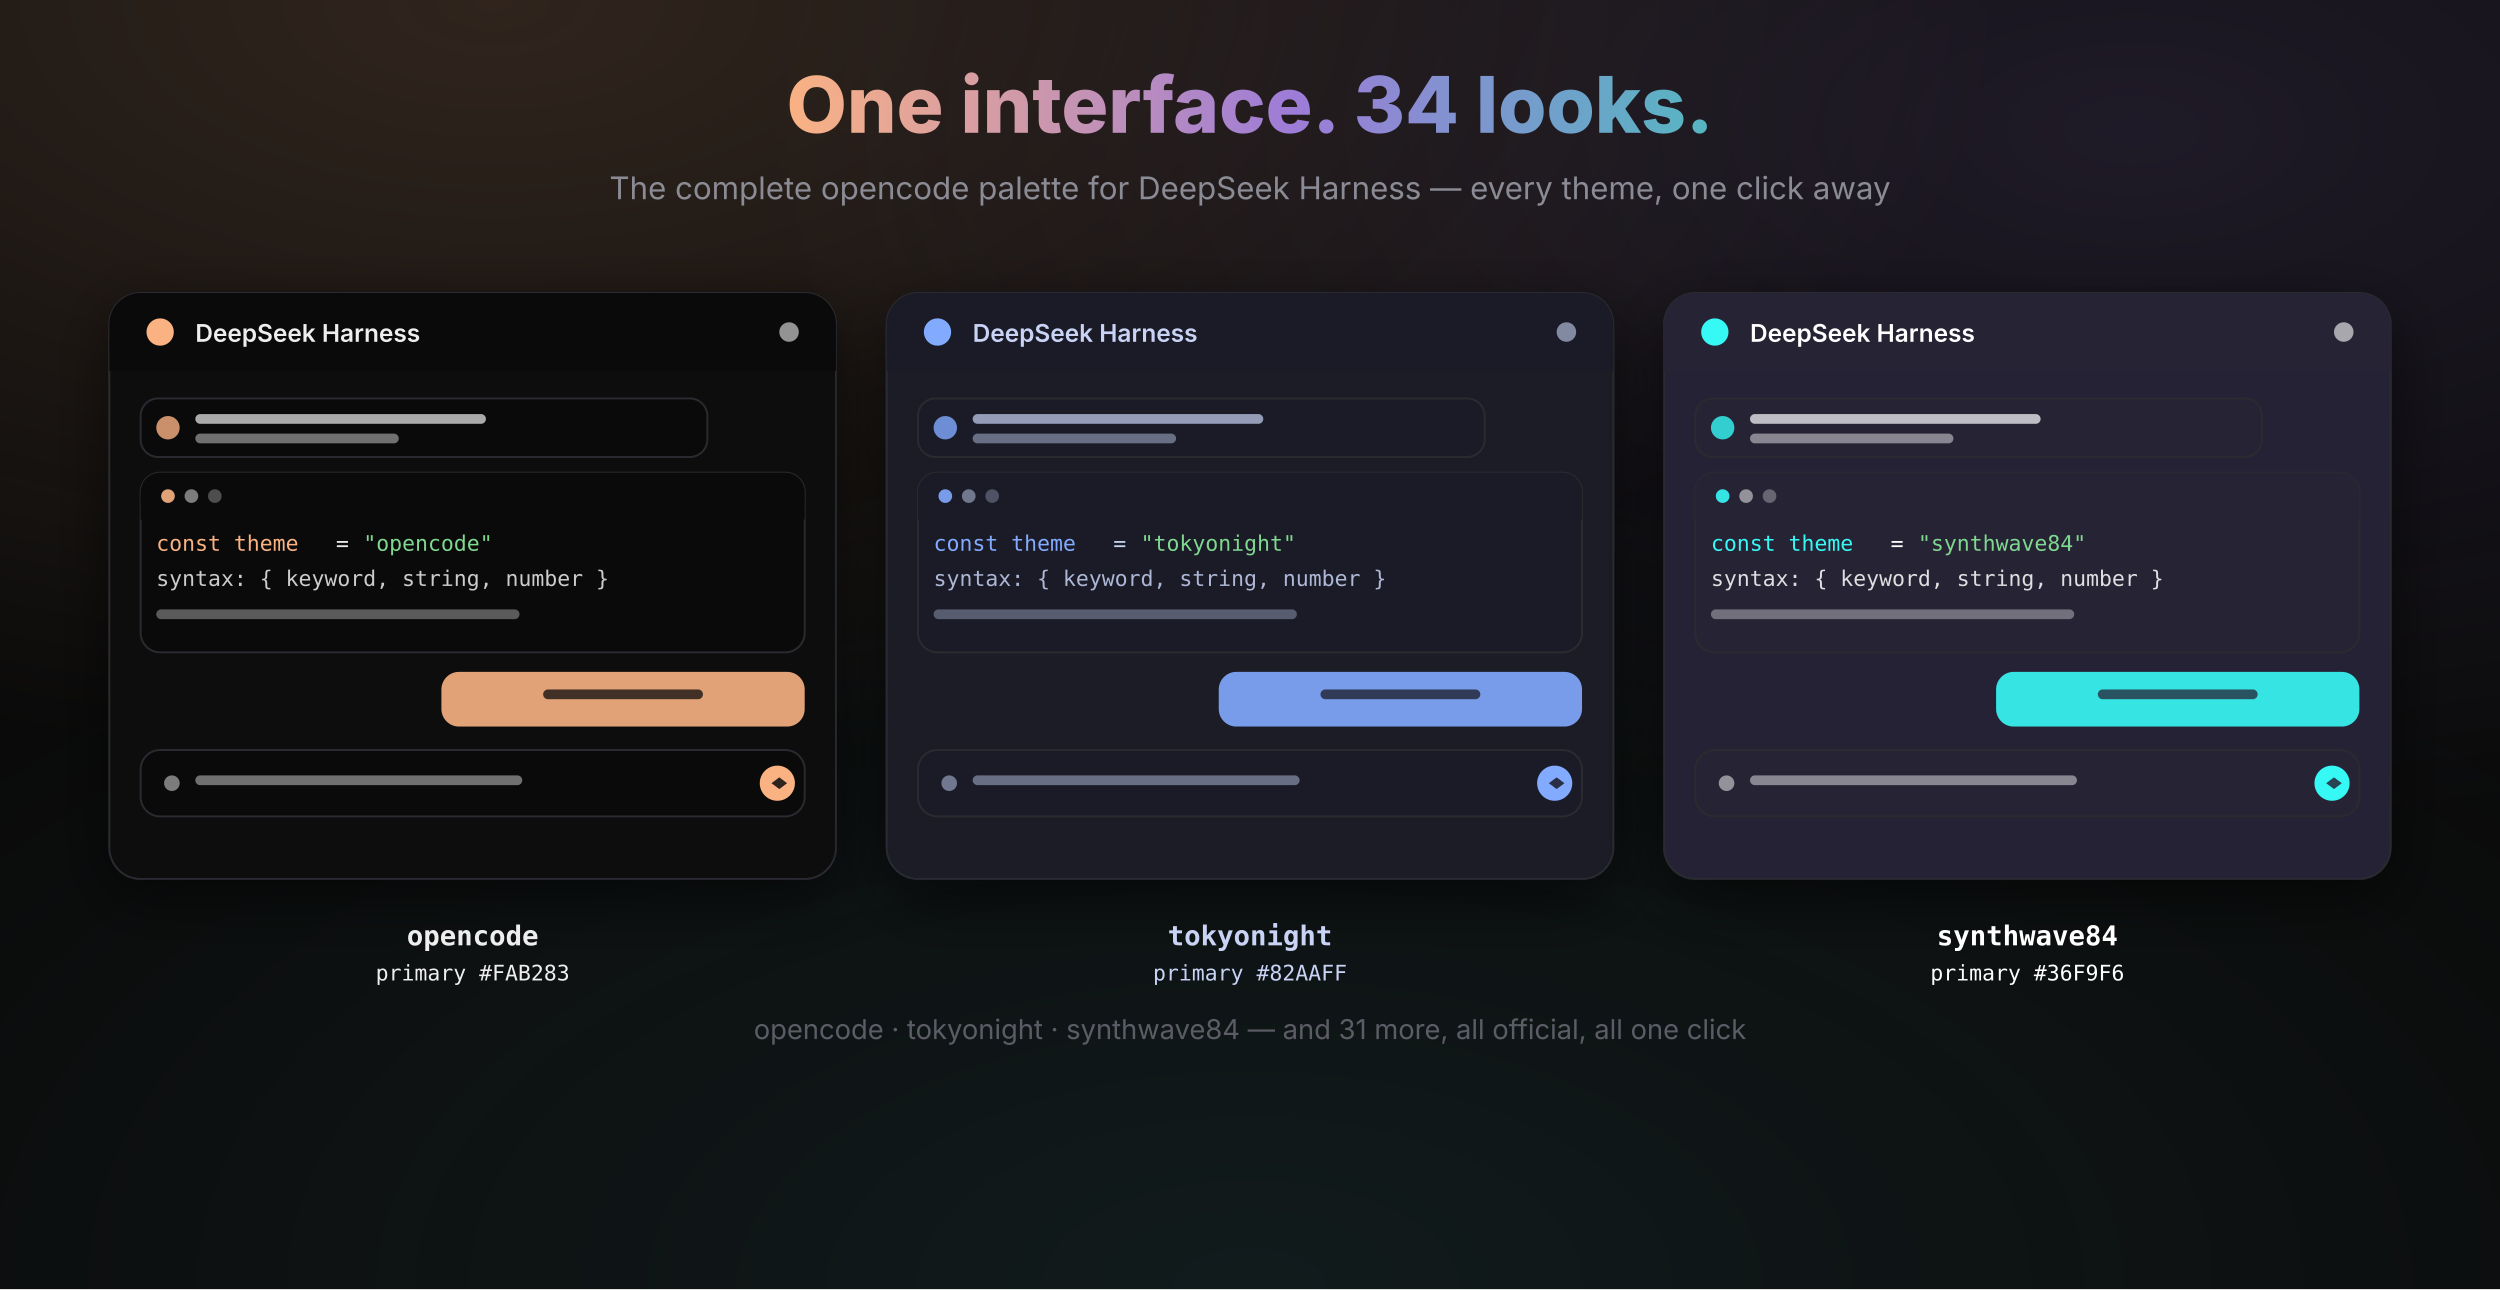
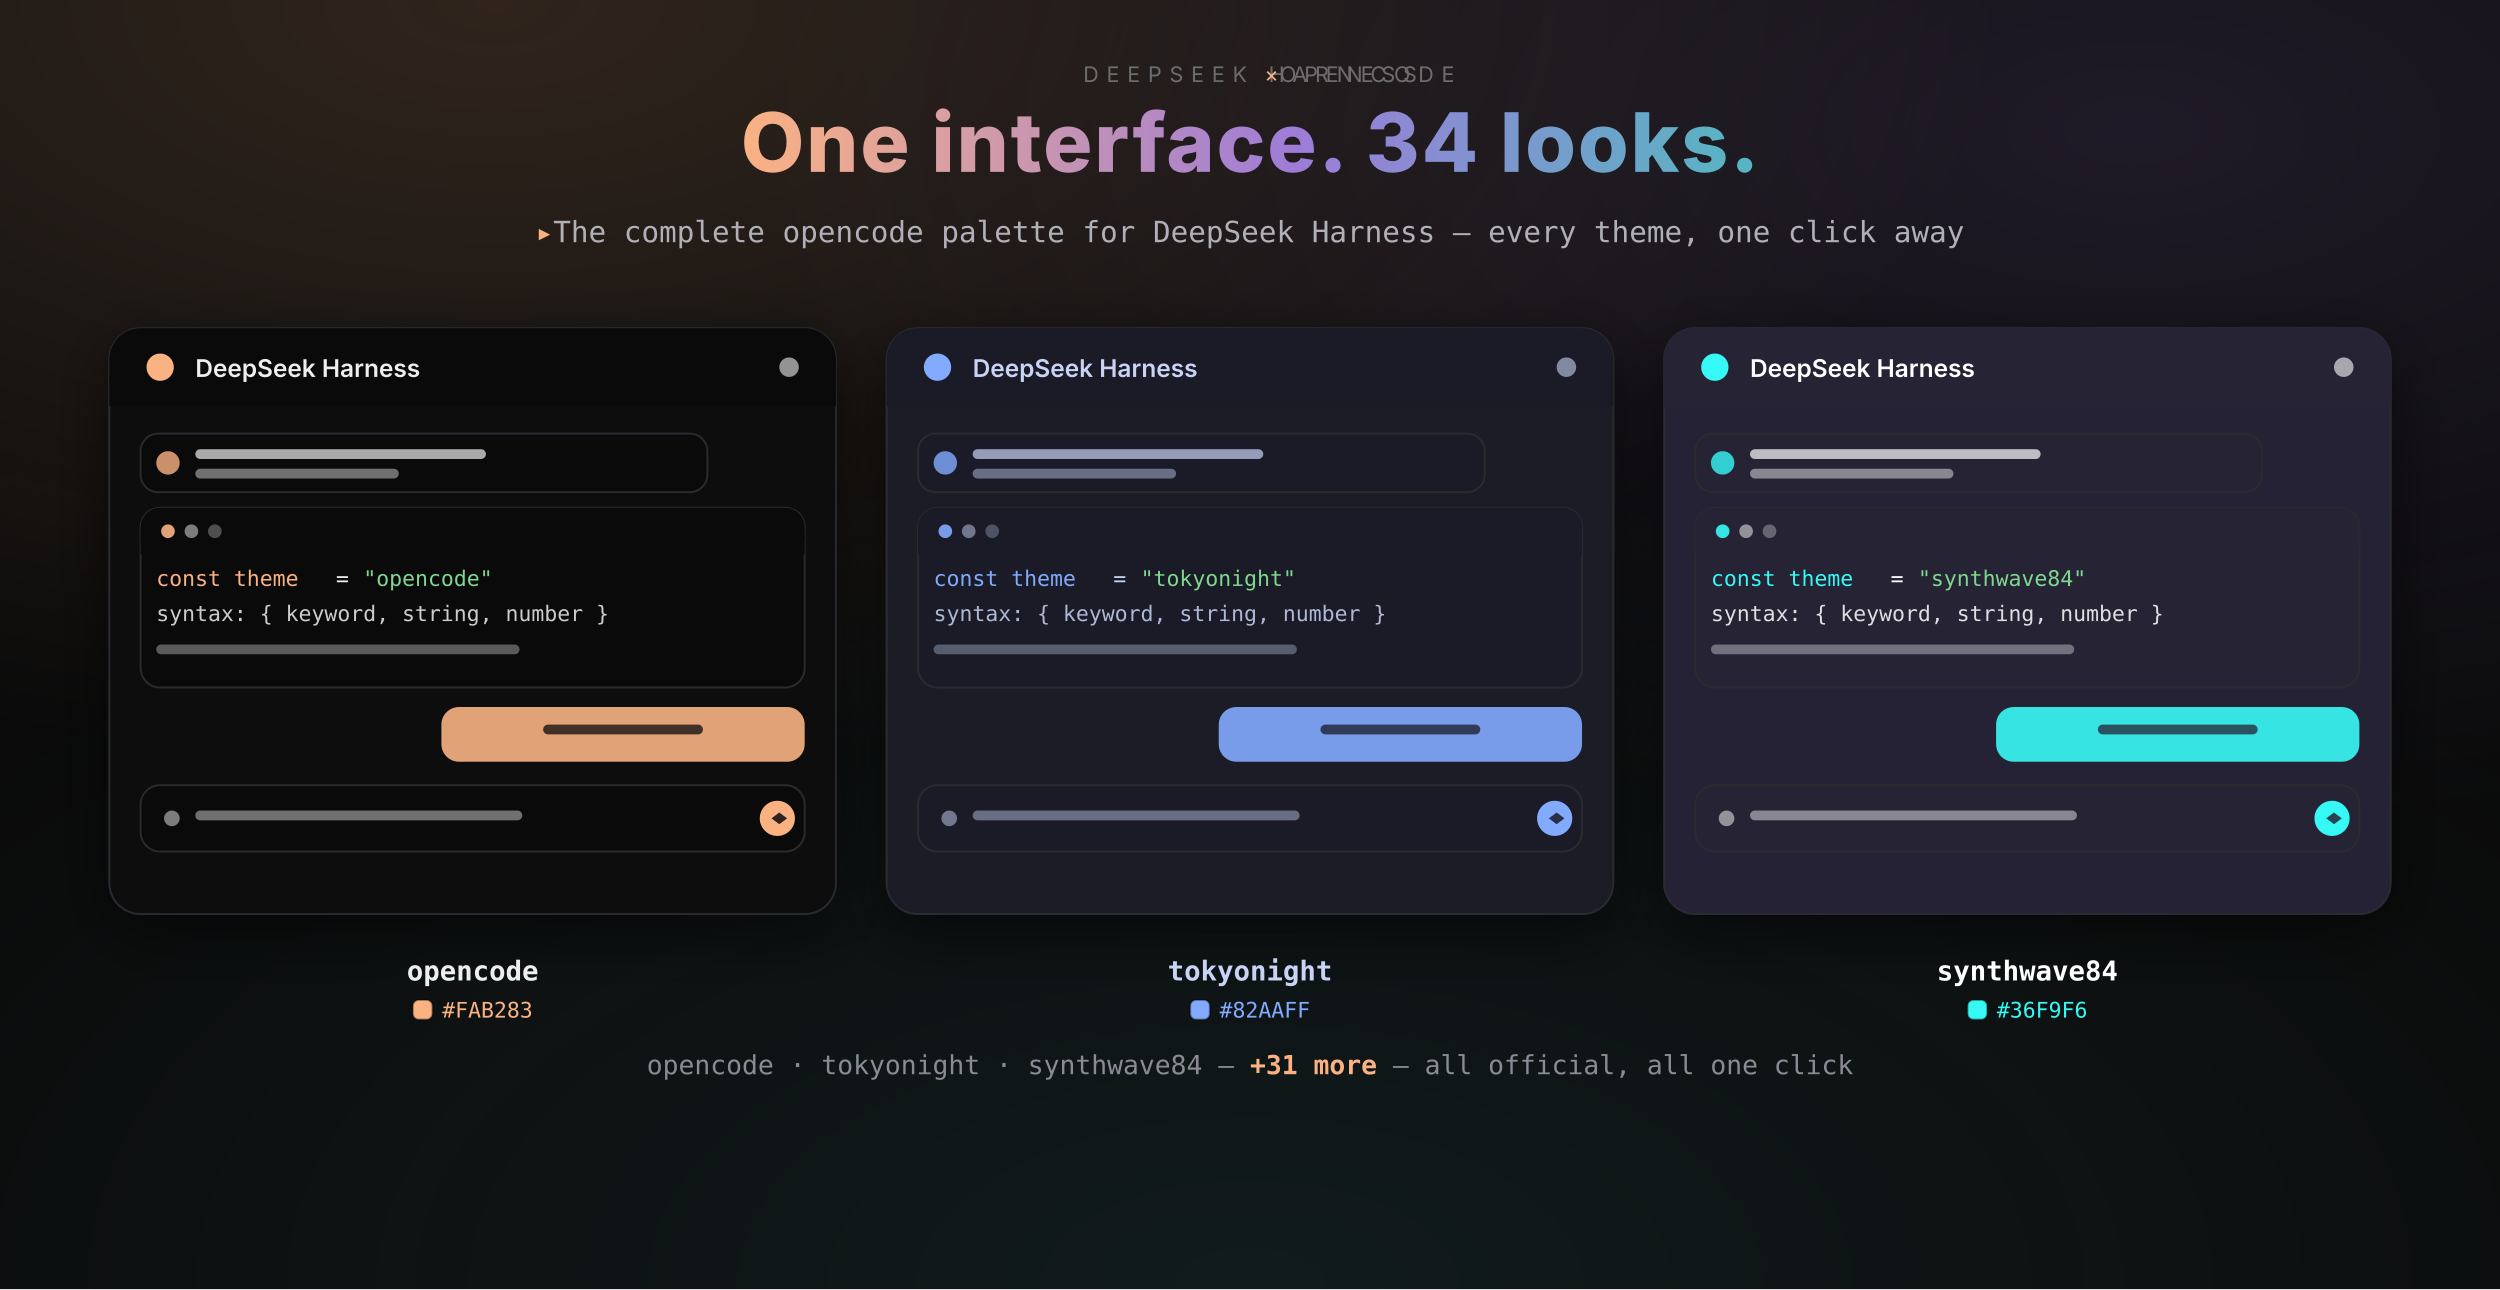
<svg xmlns="http://www.w3.org/2000/svg" width="1280" height="660" viewBox="0 0 1280 660">
  <defs>
    <radialGradient id="haloOrange" cx="20%" cy="0%" r="60%">
      <stop offset="0%" stop-color="#FAB283" stop-opacity="0.16" />
      <stop offset="100%" stop-color="#FAB283" stop-opacity="0" />
    </radialGradient>
    <radialGradient id="haloViolet" cx="85%" cy="10%" r="55%">
      <stop offset="0%" stop-color="#9D7CD8" stop-opacity="0.14" />
      <stop offset="100%" stop-color="#9D7CD8" stop-opacity="0" />
    </radialGradient>
    <radialGradient id="haloTeal" cx="50%" cy="100%" r="65%">
      <stop offset="0%" stop-color="#56B6C2" stop-opacity="0.10" />
      <stop offset="100%" stop-color="#56B6C2" stop-opacity="0" />
    </radialGradient>
    <linearGradient id="titleGrad" x1="0" y1="0" x2="1" y2="0">
      <stop offset="0%" stop-color="#FAB283" />
      <stop offset="55%" stop-color="#9D7CD8" />
      <stop offset="100%" stop-color="#56B6C2" />
    </linearGradient>
  </defs>
  <rect width="100%" height="100%" fill="#0a0a0a" />
  <rect width="100%" height="100%" fill="url(#haloOrange)" />
  <rect width="100%" height="100%" fill="url(#haloViolet)" />
  <rect width="100%" height="100%" fill="url(#haloTeal)" />
-   <text x="640" y="68" text-anchor="middle" font-family="-apple-system,Segoe UI,Microsoft YaHei,PingFang SC,sans-serif" font-size="40" font-weight="800" fill="url(#titleGrad)">One interface. 34 looks.</text>
-   <text x="640" y="102" text-anchor="middle" font-family="-apple-system,Segoe UI,Microsoft YaHei,PingFang SC,sans-serif" font-size="16" fill="#8b8b95">The complete opencode palette for DeepSeek Harness — every theme, one click away</text>
+   <text x="640" y="42" text-anchor="middle" font-family="-apple-system,Segoe UI,Microsoft YaHei,PingFang SC,sans-serif" font-size="11" letter-spacing="4" fill="#6d6d6d">DEEPSEEK HARNESS</text>
+   <text x="651" y="42" text-anchor="middle" font-family="-apple-system,Segoe UI,Microsoft YaHei,PingFang SC,sans-serif" font-size="11" letter-spacing="2" fill="#FAB283">×</text>
+   <text x="700" y="42" text-anchor="middle" font-family="-apple-system,Segoe UI,Microsoft YaHei,PingFang SC,sans-serif" font-size="11" letter-spacing="4" fill="#6d6d6d">OPENCODE</text>
+   <text x="640" y="88" text-anchor="middle" font-family="-apple-system,Segoe UI,Microsoft YaHei,PingFang SC,sans-serif" font-size="42" font-weight="800" letter-spacing="1" fill="url(#titleGrad)">One interface. 34 looks.</text>
+   <text x="640" y="124" text-anchor="middle" font-family="ui-monospace,SFMono-Regular,Menlo,Consolas,monospace" font-size="15" fill="#b0b0b8">
+     <tspan fill="#FAB283">▸ </tspan>The complete opencode palette for DeepSeek Harness — every theme, one click away</text>
  <g>
    <defs>
      <filter id="glowopencode" x="-20%" y="-20%" width="140%" height="140%">
        <feDropShadow dx="0" dy="10" stdDeviation="16" flood-color="#000" flood-opacity="0.55" />
      </filter>
    </defs>
-     <rect x="56" y="150" width="372" height="300" rx="16" fill="#0A0A0A" stroke="#2a2a30" filter="url(#glowopencode)" />
-     <rect x="56" y="150" width="372" height="40" rx="16" fill="#0A0A0A" />
-     <rect x="56" y="174" width="372" height="16" fill="#0A0A0A" />
-     <circle cx="82" cy="170" r="7" fill="#FAB283" />
-     <text x="100" y="175" font-family="-apple-system,Segoe UI,Microsoft YaHei,PingFang SC,sans-serif" font-size="12.5" font-weight="600" fill="#EEEEEE">DeepSeek Harness</text>
-     <circle cx="404" cy="170" r="5" fill="#EEEEEE" opacity="0.6" />
-     <rect x="72" y="204" width="290.16" height="30" rx="9" fill="#0A0A0A" stroke="#2a2a30" />
-     <circle cx="86" cy="219" r="6" fill="#FAB283" opacity="0.8" />
-     <rect x="100" y="212" width="148.8" height="5" rx="2.5" fill="#EEEEEE" opacity="0.7" />
-     <rect x="100" y="222" width="104.16" height="5" rx="2.5" fill="#EEEEEE" opacity="0.45" />
-     <rect x="72" y="242" width="340" height="92" rx="10" fill="#0A0A0A" stroke="#2a2a30" />
-     <rect x="72" y="242" width="340" height="24" rx="10" fill="#0A0A0A" />
-     <rect x="72" y="256" width="340" height="10" fill="#0A0A0A" />
-     <circle cx="86" cy="254" r="3.5" fill="#FAB283" opacity="0.9" />
-     <circle cx="98" cy="254" r="3.5" fill="#EEEEEE" opacity="0.5" />
-     <circle cx="110" cy="254" r="3.5" fill="#EEEEEE" opacity="0.3" />
-     <text x="80" y="282" font-family="ui-monospace,SFMono-Regular,Menlo,Consolas,monospace" font-size="11" fill="#FAB283">const theme</text>
-     <text x="172" y="282" font-family="ui-monospace,SFMono-Regular,Menlo,Consolas,monospace" font-size="11" fill="#EEEEEE">=</text>
-     <text x="186" y="282" font-family="ui-monospace,SFMono-Regular,Menlo,Consolas,monospace" font-size="11" fill="#7fd88f">"opencode"</text>
-     <text x="80" y="300" font-family="ui-monospace,SFMono-Regular,Menlo,Consolas,monospace" font-size="11" fill="#EEEEEE" opacity="0.85">syntax: { keyword, string, number }</text>
-     <rect x="80" y="312" width="186" height="5" rx="2.5" fill="#EEEEEE" opacity="0.35" />
-     <rect x="226" y="344" width="186" height="28" rx="9" fill="#FAB283" opacity="0.9" />
-     <rect x="278.08" y="353" width="81.84" height="5" rx="2.5" fill="#0A0A0A" opacity="0.75" />
-     <rect x="72" y="384" width="340" height="34" rx="10" fill="#0A0A0A" stroke="#2a2a30" />
-     <circle cx="88" cy="401" r="4" fill="#EEEEEE" opacity="0.5" />
-     <rect x="100" y="397" width="167.4" height="5" rx="2.5" fill="#EEEEEE" opacity="0.45" />
-     <circle cx="398" cy="401" r="9" fill="#FAB283" />
-     <path d="M 395 401 l 4 -3 l 4 3 l -4 3 z" fill="#0A0A0A" opacity="0.85" />
-     <text x="242" y="484" text-anchor="middle" font-family="ui-monospace,SFMono-Regular,Menlo,Consolas,monospace" font-size="14" font-weight="700" fill="#EEEEEE">opencode</text>
-     <text x="242" y="502" text-anchor="middle" font-family="ui-monospace,SFMono-Regular,Menlo,Consolas,monospace" font-size="11" fill="#EEEEEE">primary #FAB283</text>
+     <rect x="56" y="168" width="372" height="300" rx="16" fill="#0A0A0A" stroke="#2a2a30" filter="url(#glowopencode)" />
+     <rect x="56" y="168" width="372" height="40" rx="16" fill="#0A0A0A" />
+     <rect x="56" y="192" width="372" height="16" fill="#0A0A0A" />
+     <circle cx="82" cy="188" r="7" fill="#FAB283" />
+     <text x="100" y="193" font-family="-apple-system,Segoe UI,Microsoft YaHei,PingFang SC,sans-serif" font-size="12.5" font-weight="600" fill="#EEEEEE">DeepSeek Harness</text>
+     <circle cx="404" cy="188" r="5" fill="#EEEEEE" opacity="0.6" />
+     <rect x="72" y="222" width="290.16" height="30" rx="9" fill="#0A0A0A" stroke="#2a2a30" />
+     <circle cx="86" cy="237" r="6" fill="#FAB283" opacity="0.8" />
+     <rect x="100" y="230" width="148.8" height="5" rx="2.5" fill="#EEEEEE" opacity="0.7" />
+     <rect x="100" y="240" width="104.16" height="5" rx="2.5" fill="#EEEEEE" opacity="0.45" />
+     <rect x="72" y="260" width="340" height="92" rx="10" fill="#0A0A0A" stroke="#2a2a30" />
+     <rect x="72" y="260" width="340" height="24" rx="10" fill="#0A0A0A" />
+     <rect x="72" y="274" width="340" height="10" fill="#0A0A0A" />
+     <circle cx="86" cy="272" r="3.5" fill="#FAB283" opacity="0.9" />
+     <circle cx="98" cy="272" r="3.5" fill="#EEEEEE" opacity="0.5" />
+     <circle cx="110" cy="272" r="3.5" fill="#EEEEEE" opacity="0.3" />
+     <text x="80" y="300" font-family="ui-monospace,SFMono-Regular,Menlo,Consolas,monospace" font-size="11" fill="#FAB283">const theme</text>
+     <text x="172" y="300" font-family="ui-monospace,SFMono-Regular,Menlo,Consolas,monospace" font-size="11" fill="#EEEEEE">=</text>
+     <text x="186" y="300" font-family="ui-monospace,SFMono-Regular,Menlo,Consolas,monospace" font-size="11" fill="#7fd88f">"opencode"</text>
+     <text x="80" y="318" font-family="ui-monospace,SFMono-Regular,Menlo,Consolas,monospace" font-size="11" fill="#EEEEEE" opacity="0.85">syntax: { keyword, string, number }</text>
+     <rect x="80" y="330" width="186" height="5" rx="2.5" fill="#EEEEEE" opacity="0.35" />
+     <rect x="226" y="362" width="186" height="28" rx="9" fill="#FAB283" opacity="0.9" />
+     <rect x="278.08" y="371" width="81.84" height="5" rx="2.5" fill="#0A0A0A" opacity="0.75" />
+     <rect x="72" y="402" width="340" height="34" rx="10" fill="#0A0A0A" stroke="#2a2a30" />
+     <circle cx="88" cy="419" r="4" fill="#EEEEEE" opacity="0.5" />
+     <rect x="100" y="415" width="167.4" height="5" rx="2.5" fill="#EEEEEE" opacity="0.45" />
+     <circle cx="398" cy="419" r="9" fill="#FAB283" />
+     <path d="M 395 419 l 4 -3 l 4 3 l -4 3 z" fill="#0A0A0A" opacity="0.85" />
+     <text x="242" y="502" text-anchor="middle" font-family="ui-monospace,SFMono-Regular,Menlo,Consolas,monospace" font-size="14" font-weight="700" fill="#EEEEEE">opencode</text>
+     <rect x="211.4" y="512" width="10" height="10" rx="3" fill="#FAB283" stroke="rgba(0,0,0,0.35)" />
+     <text x="226.4" y="521" font-family="ui-monospace,SFMono-Regular,Menlo,Consolas,monospace" font-size="11" fill="#FAB283">#FAB283</text>
  </g>
  <g>
    <defs>
      <filter id="glowtokyonight" x="-20%" y="-20%" width="140%" height="140%">
        <feDropShadow dx="0" dy="10" stdDeviation="16" flood-color="#000" flood-opacity="0.55" />
      </filter>
    </defs>
-     <rect x="454" y="150" width="372" height="300" rx="16" fill="#1A1B26" stroke="#2a2a30" filter="url(#glowtokyonight)" />
-     <rect x="454" y="150" width="372" height="40" rx="16" fill="#1A1B26" />
-     <rect x="454" y="174" width="372" height="16" fill="#1A1B26" />
-     <circle cx="480" cy="170" r="7" fill="#82AAFF" />
-     <text x="498" y="175" font-family="-apple-system,Segoe UI,Microsoft YaHei,PingFang SC,sans-serif" font-size="12.5" font-weight="600" fill="#C8D3F5">DeepSeek Harness</text>
-     <circle cx="802" cy="170" r="5" fill="#C8D3F5" opacity="0.6" />
-     <rect x="470" y="204" width="290.16" height="30" rx="9" fill="#1A1B26" stroke="#2a2a30" />
-     <circle cx="484" cy="219" r="6" fill="#82AAFF" opacity="0.8" />
-     <rect x="498" y="212" width="148.8" height="5" rx="2.5" fill="#C8D3F5" opacity="0.7" />
-     <rect x="498" y="222" width="104.16" height="5" rx="2.5" fill="#C8D3F5" opacity="0.45" />
-     <rect x="470" y="242" width="340" height="92" rx="10" fill="#1A1B26" stroke="#2a2a30" />
-     <rect x="470" y="242" width="340" height="24" rx="10" fill="#1A1B26" />
-     <rect x="470" y="256" width="340" height="10" fill="#1A1B26" />
-     <circle cx="484" cy="254" r="3.5" fill="#82AAFF" opacity="0.9" />
-     <circle cx="496" cy="254" r="3.5" fill="#C8D3F5" opacity="0.5" />
-     <circle cx="508" cy="254" r="3.5" fill="#C8D3F5" opacity="0.3" />
-     <text x="478" y="282" font-family="ui-monospace,SFMono-Regular,Menlo,Consolas,monospace" font-size="11" fill="#82AAFF">const theme</text>
-     <text x="570" y="282" font-family="ui-monospace,SFMono-Regular,Menlo,Consolas,monospace" font-size="11" fill="#C8D3F5">=</text>
-     <text x="584" y="282" font-family="ui-monospace,SFMono-Regular,Menlo,Consolas,monospace" font-size="11" fill="#7fd88f">"tokyonight"</text>
-     <text x="478" y="300" font-family="ui-monospace,SFMono-Regular,Menlo,Consolas,monospace" font-size="11" fill="#C8D3F5" opacity="0.85">syntax: { keyword, string, number }</text>
-     <rect x="478" y="312" width="186" height="5" rx="2.5" fill="#C8D3F5" opacity="0.35" />
-     <rect x="624" y="344" width="186" height="28" rx="9" fill="#82AAFF" opacity="0.9" />
-     <rect x="676.08" y="353" width="81.84" height="5" rx="2.5" fill="#1A1B26" opacity="0.75" />
-     <rect x="470" y="384" width="340" height="34" rx="10" fill="#1A1B26" stroke="#2a2a30" />
-     <circle cx="486" cy="401" r="4" fill="#C8D3F5" opacity="0.5" />
-     <rect x="498" y="397" width="167.4" height="5" rx="2.5" fill="#C8D3F5" opacity="0.45" />
-     <circle cx="796" cy="401" r="9" fill="#82AAFF" />
-     <path d="M 793 401 l 4 -3 l 4 3 l -4 3 z" fill="#1A1B26" opacity="0.85" />
-     <text x="640" y="484" text-anchor="middle" font-family="ui-monospace,SFMono-Regular,Menlo,Consolas,monospace" font-size="14" font-weight="700" fill="#C8D3F5">tokyonight</text>
-     <text x="640" y="502" text-anchor="middle" font-family="ui-monospace,SFMono-Regular,Menlo,Consolas,monospace" font-size="11" fill="#C8D3F5">primary #82AAFF</text>
+     <rect x="454" y="168" width="372" height="300" rx="16" fill="#1A1B26" stroke="#2a2a30" filter="url(#glowtokyonight)" />
+     <rect x="454" y="168" width="372" height="40" rx="16" fill="#1A1B26" />
+     <rect x="454" y="192" width="372" height="16" fill="#1A1B26" />
+     <circle cx="480" cy="188" r="7" fill="#82AAFF" />
+     <text x="498" y="193" font-family="-apple-system,Segoe UI,Microsoft YaHei,PingFang SC,sans-serif" font-size="12.5" font-weight="600" fill="#C8D3F5">DeepSeek Harness</text>
+     <circle cx="802" cy="188" r="5" fill="#C8D3F5" opacity="0.6" />
+     <rect x="470" y="222" width="290.16" height="30" rx="9" fill="#1A1B26" stroke="#2a2a30" />
+     <circle cx="484" cy="237" r="6" fill="#82AAFF" opacity="0.8" />
+     <rect x="498" y="230" width="148.8" height="5" rx="2.5" fill="#C8D3F5" opacity="0.7" />
+     <rect x="498" y="240" width="104.16" height="5" rx="2.5" fill="#C8D3F5" opacity="0.45" />
+     <rect x="470" y="260" width="340" height="92" rx="10" fill="#1A1B26" stroke="#2a2a30" />
+     <rect x="470" y="260" width="340" height="24" rx="10" fill="#1A1B26" />
+     <rect x="470" y="274" width="340" height="10" fill="#1A1B26" />
+     <circle cx="484" cy="272" r="3.5" fill="#82AAFF" opacity="0.9" />
+     <circle cx="496" cy="272" r="3.5" fill="#C8D3F5" opacity="0.5" />
+     <circle cx="508" cy="272" r="3.5" fill="#C8D3F5" opacity="0.3" />
+     <text x="478" y="300" font-family="ui-monospace,SFMono-Regular,Menlo,Consolas,monospace" font-size="11" fill="#82AAFF">const theme</text>
+     <text x="570" y="300" font-family="ui-monospace,SFMono-Regular,Menlo,Consolas,monospace" font-size="11" fill="#C8D3F5">=</text>
+     <text x="584" y="300" font-family="ui-monospace,SFMono-Regular,Menlo,Consolas,monospace" font-size="11" fill="#7fd88f">"tokyonight"</text>
+     <text x="478" y="318" font-family="ui-monospace,SFMono-Regular,Menlo,Consolas,monospace" font-size="11" fill="#C8D3F5" opacity="0.85">syntax: { keyword, string, number }</text>
+     <rect x="478" y="330" width="186" height="5" rx="2.5" fill="#C8D3F5" opacity="0.35" />
+     <rect x="624" y="362" width="186" height="28" rx="9" fill="#82AAFF" opacity="0.9" />
+     <rect x="676.08" y="371" width="81.84" height="5" rx="2.5" fill="#1A1B26" opacity="0.75" />
+     <rect x="470" y="402" width="340" height="34" rx="10" fill="#1A1B26" stroke="#2a2a30" />
+     <circle cx="486" cy="419" r="4" fill="#C8D3F5" opacity="0.5" />
+     <rect x="498" y="415" width="167.4" height="5" rx="2.5" fill="#C8D3F5" opacity="0.45" />
+     <circle cx="796" cy="419" r="9" fill="#82AAFF" />
+     <path d="M 793 419 l 4 -3 l 4 3 l -4 3 z" fill="#1A1B26" opacity="0.85" />
+     <text x="640" y="502" text-anchor="middle" font-family="ui-monospace,SFMono-Regular,Menlo,Consolas,monospace" font-size="14" font-weight="700" fill="#C8D3F5">tokyonight</text>
+     <rect x="609.4" y="512" width="10" height="10" rx="3" fill="#82AAFF" stroke="rgba(0,0,0,0.35)" />
+     <text x="624.4" y="521" font-family="ui-monospace,SFMono-Regular,Menlo,Consolas,monospace" font-size="11" fill="#82AAFF">#82AAFF</text>
  </g>
  <g>
    <defs>
      <filter id="glowsynthwave84" x="-20%" y="-20%" width="140%" height="140%">
        <feDropShadow dx="0" dy="10" stdDeviation="16" flood-color="#000" flood-opacity="0.55" />
      </filter>
    </defs>
-     <rect x="852" y="150" width="372" height="300" rx="16" fill="#262335" stroke="#2a2a30" filter="url(#glowsynthwave84)" />
-     <rect x="852" y="150" width="372" height="40" rx="16" fill="#262335" />
-     <rect x="852" y="174" width="372" height="16" fill="#262335" />
-     <circle cx="878" cy="170" r="7" fill="#36F9F6" />
-     <text x="896" y="175" font-family="-apple-system,Segoe UI,Microsoft YaHei,PingFang SC,sans-serif" font-size="12.5" font-weight="600" fill="#FFFFFF">DeepSeek Harness</text>
-     <circle cx="1200" cy="170" r="5" fill="#FFFFFF" opacity="0.6" />
-     <rect x="868" y="204" width="290.16" height="30" rx="9" fill="#262335" stroke="#2a2a30" />
-     <circle cx="882" cy="219" r="6" fill="#36F9F6" opacity="0.8" />
-     <rect x="896" y="212" width="148.8" height="5" rx="2.5" fill="#FFFFFF" opacity="0.7" />
-     <rect x="896" y="222" width="104.16" height="5" rx="2.5" fill="#FFFFFF" opacity="0.45" />
-     <rect x="868" y="242" width="340" height="92" rx="10" fill="#262335" stroke="#2a2a30" />
-     <rect x="868" y="242" width="340" height="24" rx="10" fill="#262335" />
-     <rect x="868" y="256" width="340" height="10" fill="#262335" />
-     <circle cx="882" cy="254" r="3.5" fill="#36F9F6" opacity="0.9" />
-     <circle cx="894" cy="254" r="3.5" fill="#FFFFFF" opacity="0.5" />
-     <circle cx="906" cy="254" r="3.5" fill="#FFFFFF" opacity="0.3" />
-     <text x="876" y="282" font-family="ui-monospace,SFMono-Regular,Menlo,Consolas,monospace" font-size="11" fill="#36F9F6">const theme</text>
-     <text x="968" y="282" font-family="ui-monospace,SFMono-Regular,Menlo,Consolas,monospace" font-size="11" fill="#FFFFFF">=</text>
-     <text x="982" y="282" font-family="ui-monospace,SFMono-Regular,Menlo,Consolas,monospace" font-size="11" fill="#7fd88f">"synthwave84"</text>
-     <text x="876" y="300" font-family="ui-monospace,SFMono-Regular,Menlo,Consolas,monospace" font-size="11" fill="#FFFFFF" opacity="0.85">syntax: { keyword, string, number }</text>
-     <rect x="876" y="312" width="186" height="5" rx="2.5" fill="#FFFFFF" opacity="0.35" />
-     <rect x="1022" y="344" width="186" height="28" rx="9" fill="#36F9F6" opacity="0.9" />
-     <rect x="1074.08" y="353" width="81.84" height="5" rx="2.5" fill="#262335" opacity="0.75" />
-     <rect x="868" y="384" width="340" height="34" rx="10" fill="#262335" stroke="#2a2a30" />
-     <circle cx="884" cy="401" r="4" fill="#FFFFFF" opacity="0.5" />
-     <rect x="896" y="397" width="167.4" height="5" rx="2.5" fill="#FFFFFF" opacity="0.45" />
-     <circle cx="1194" cy="401" r="9" fill="#36F9F6" />
-     <path d="M 1191 401 l 4 -3 l 4 3 l -4 3 z" fill="#262335" opacity="0.85" />
-     <text x="1038" y="484" text-anchor="middle" font-family="ui-monospace,SFMono-Regular,Menlo,Consolas,monospace" font-size="14" font-weight="700" fill="#FFFFFF">synthwave84</text>
-     <text x="1038" y="502" text-anchor="middle" font-family="ui-monospace,SFMono-Regular,Menlo,Consolas,monospace" font-size="11" fill="#FFFFFF">primary #36F9F6</text>
+     <rect x="852" y="168" width="372" height="300" rx="16" fill="#262335" stroke="#2a2a30" filter="url(#glowsynthwave84)" />
+     <rect x="852" y="168" width="372" height="40" rx="16" fill="#262335" />
+     <rect x="852" y="192" width="372" height="16" fill="#262335" />
+     <circle cx="878" cy="188" r="7" fill="#36F9F6" />
+     <text x="896" y="193" font-family="-apple-system,Segoe UI,Microsoft YaHei,PingFang SC,sans-serif" font-size="12.5" font-weight="600" fill="#FFFFFF">DeepSeek Harness</text>
+     <circle cx="1200" cy="188" r="5" fill="#FFFFFF" opacity="0.6" />
+     <rect x="868" y="222" width="290.16" height="30" rx="9" fill="#262335" stroke="#2a2a30" />
+     <circle cx="882" cy="237" r="6" fill="#36F9F6" opacity="0.8" />
+     <rect x="896" y="230" width="148.8" height="5" rx="2.5" fill="#FFFFFF" opacity="0.7" />
+     <rect x="896" y="240" width="104.16" height="5" rx="2.5" fill="#FFFFFF" opacity="0.45" />
+     <rect x="868" y="260" width="340" height="92" rx="10" fill="#262335" stroke="#2a2a30" />
+     <rect x="868" y="260" width="340" height="24" rx="10" fill="#262335" />
+     <rect x="868" y="274" width="340" height="10" fill="#262335" />
+     <circle cx="882" cy="272" r="3.5" fill="#36F9F6" opacity="0.9" />
+     <circle cx="894" cy="272" r="3.5" fill="#FFFFFF" opacity="0.5" />
+     <circle cx="906" cy="272" r="3.5" fill="#FFFFFF" opacity="0.3" />
+     <text x="876" y="300" font-family="ui-monospace,SFMono-Regular,Menlo,Consolas,monospace" font-size="11" fill="#36F9F6">const theme</text>
+     <text x="968" y="300" font-family="ui-monospace,SFMono-Regular,Menlo,Consolas,monospace" font-size="11" fill="#FFFFFF">=</text>
+     <text x="982" y="300" font-family="ui-monospace,SFMono-Regular,Menlo,Consolas,monospace" font-size="11" fill="#7fd88f">"synthwave84"</text>
+     <text x="876" y="318" font-family="ui-monospace,SFMono-Regular,Menlo,Consolas,monospace" font-size="11" fill="#FFFFFF" opacity="0.85">syntax: { keyword, string, number }</text>
+     <rect x="876" y="330" width="186" height="5" rx="2.5" fill="#FFFFFF" opacity="0.35" />
+     <rect x="1022" y="362" width="186" height="28" rx="9" fill="#36F9F6" opacity="0.9" />
+     <rect x="1074.08" y="371" width="81.84" height="5" rx="2.5" fill="#262335" opacity="0.75" />
+     <rect x="868" y="402" width="340" height="34" rx="10" fill="#262335" stroke="#2a2a30" />
+     <circle cx="884" cy="419" r="4" fill="#FFFFFF" opacity="0.5" />
+     <rect x="896" y="415" width="167.4" height="5" rx="2.5" fill="#FFFFFF" opacity="0.45" />
+     <circle cx="1194" cy="419" r="9" fill="#36F9F6" />
+     <path d="M 1191 419 l 4 -3 l 4 3 l -4 3 z" fill="#262335" opacity="0.85" />
+     <text x="1038" y="502" text-anchor="middle" font-family="ui-monospace,SFMono-Regular,Menlo,Consolas,monospace" font-size="14" font-weight="700" fill="#FFFFFF">synthwave84</text>
+     <rect x="1007.4" y="512" width="10" height="10" rx="3" fill="#36F9F6" stroke="rgba(0,0,0,0.35)" />
+     <text x="1022.4" y="521" font-family="ui-monospace,SFMono-Regular,Menlo,Consolas,monospace" font-size="11" fill="#36F9F6">#36F9F6</text>
  </g>
-   <text x="640" y="532" text-anchor="middle" font-family="-apple-system,Segoe UI,Microsoft YaHei,PingFang SC,sans-serif" font-size="14" fill="#5c5c66">opencode · tokyonight · synthwave84 — and 31 more, all official, all one click</text>
+   <text x="640" y="550" text-anchor="middle" font-family="ui-monospace,SFMono-Regular,Menlo,Consolas,monospace" font-size="13.5" fill="#8b8b95">
+ opencode · tokyonight · synthwave84 — <tspan fill="#FAB283" font-weight="700">+31 more</tspan> — all official, all one click</text>
</svg>
